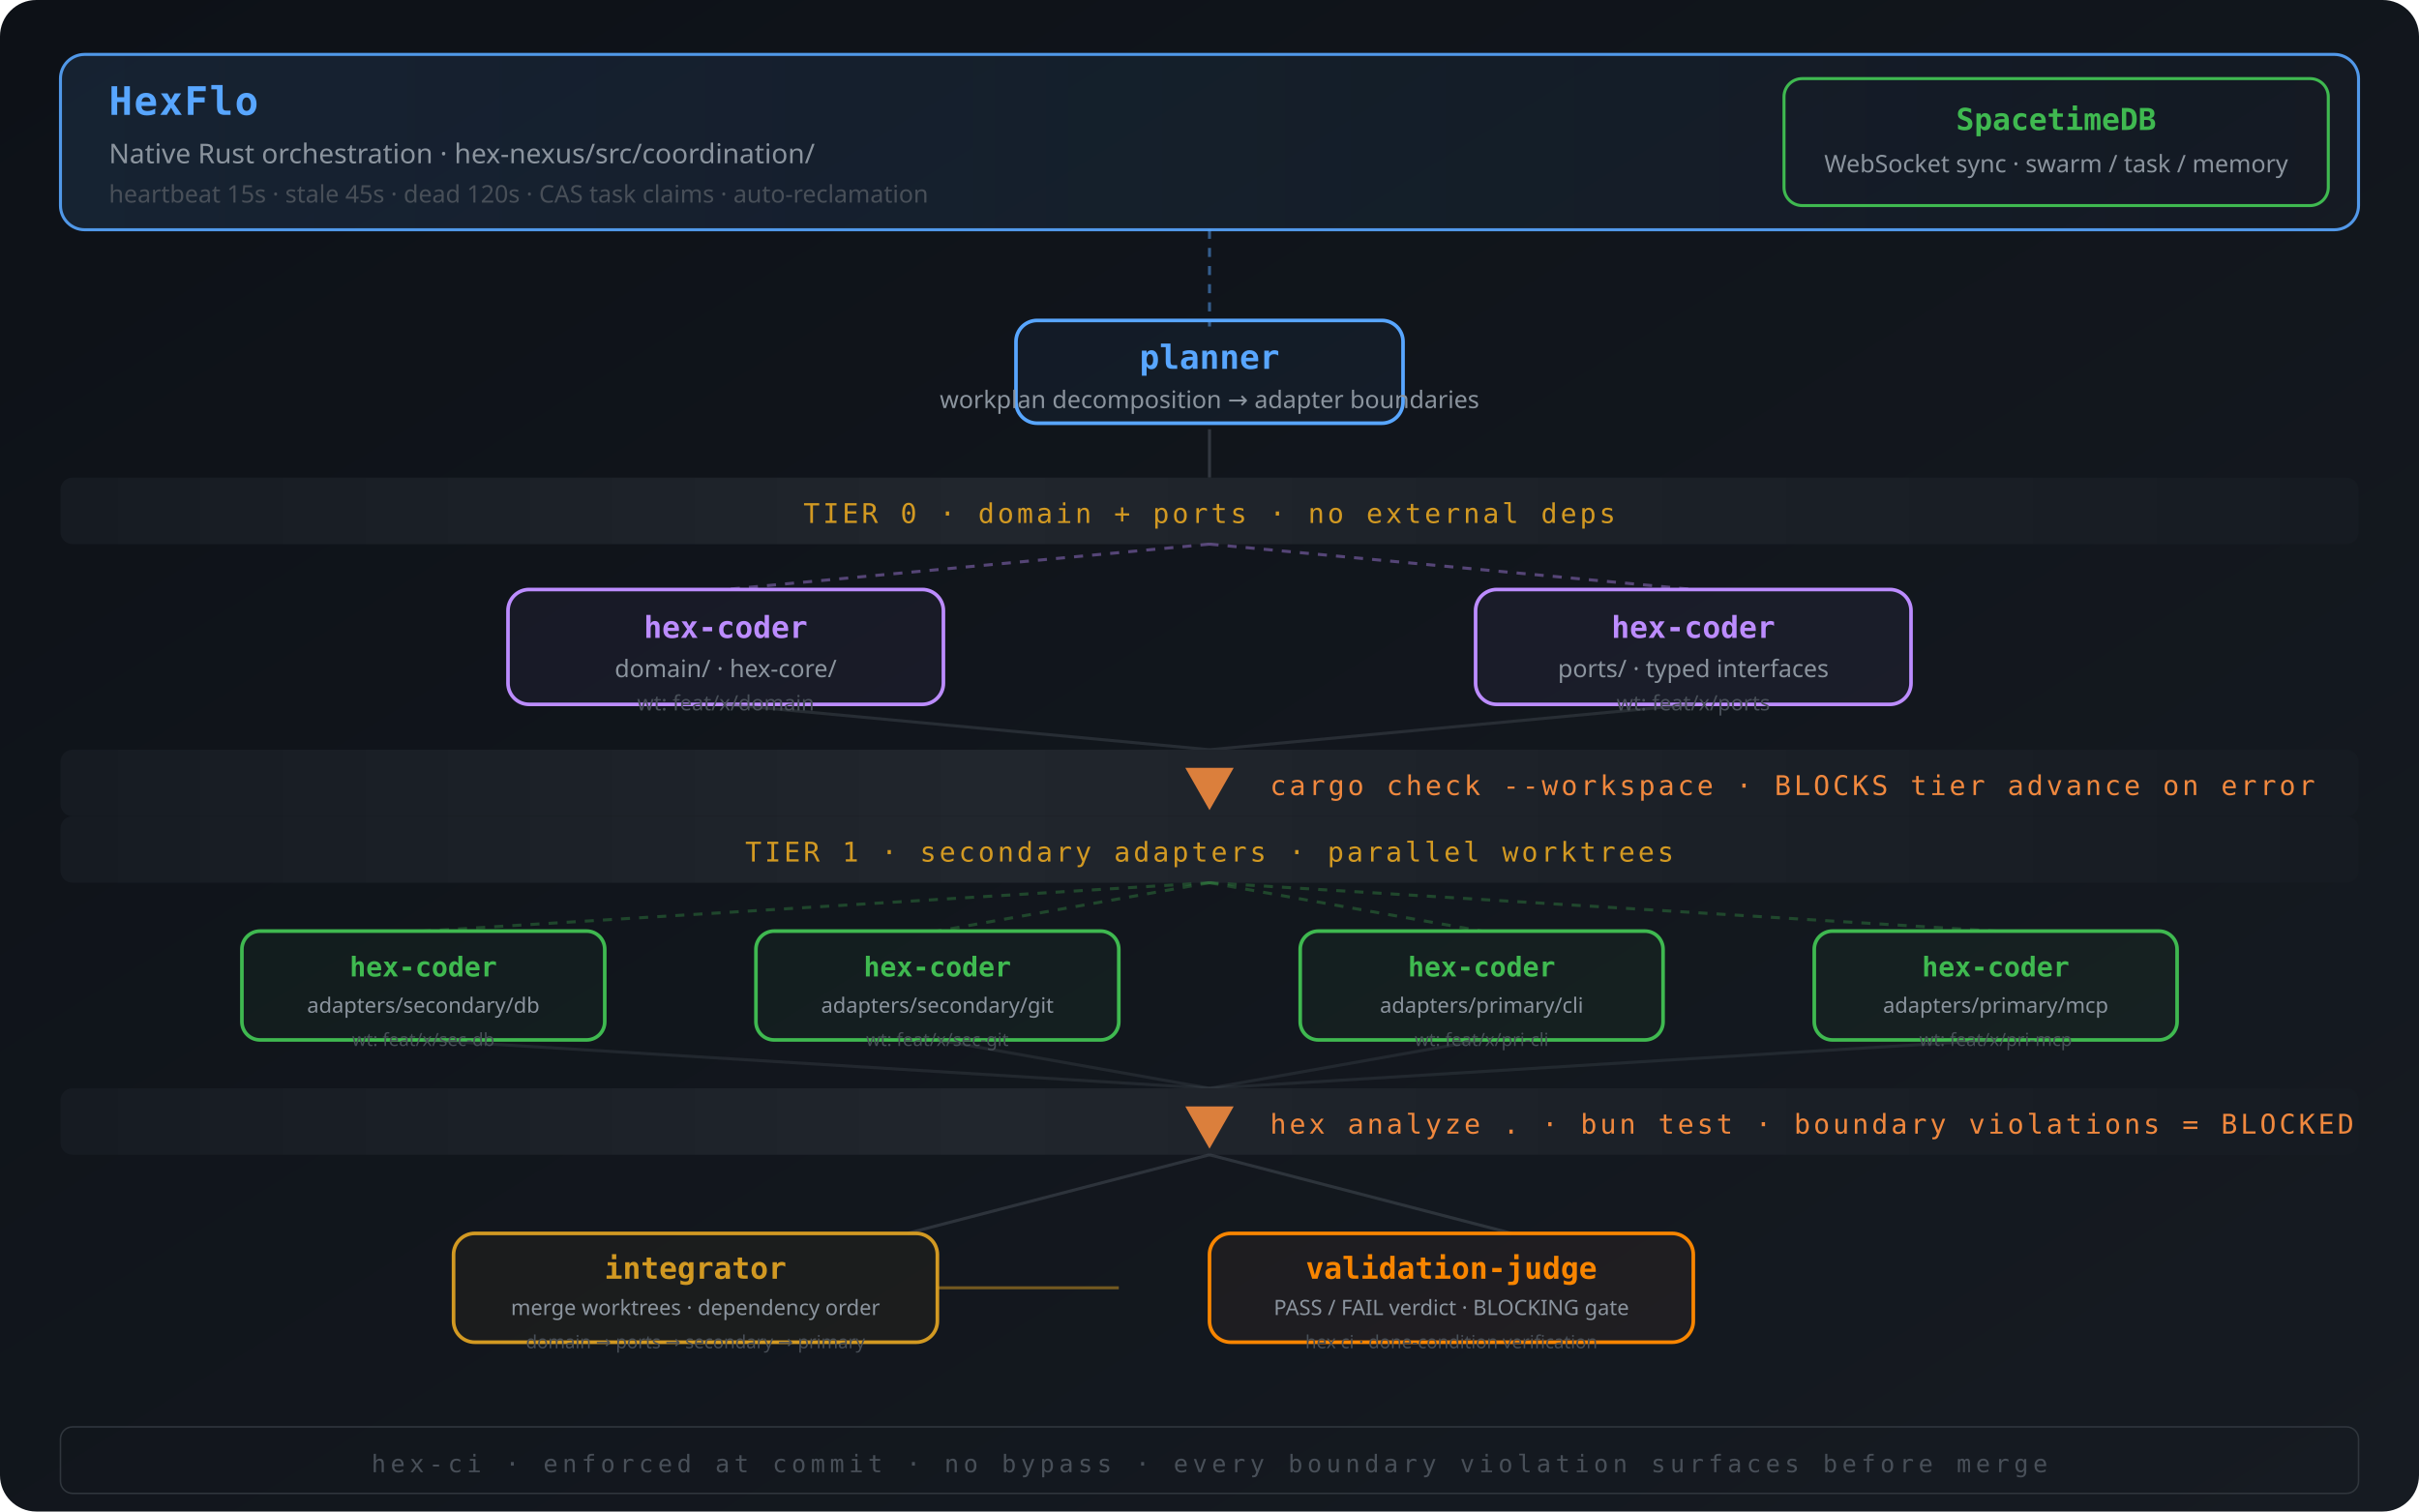
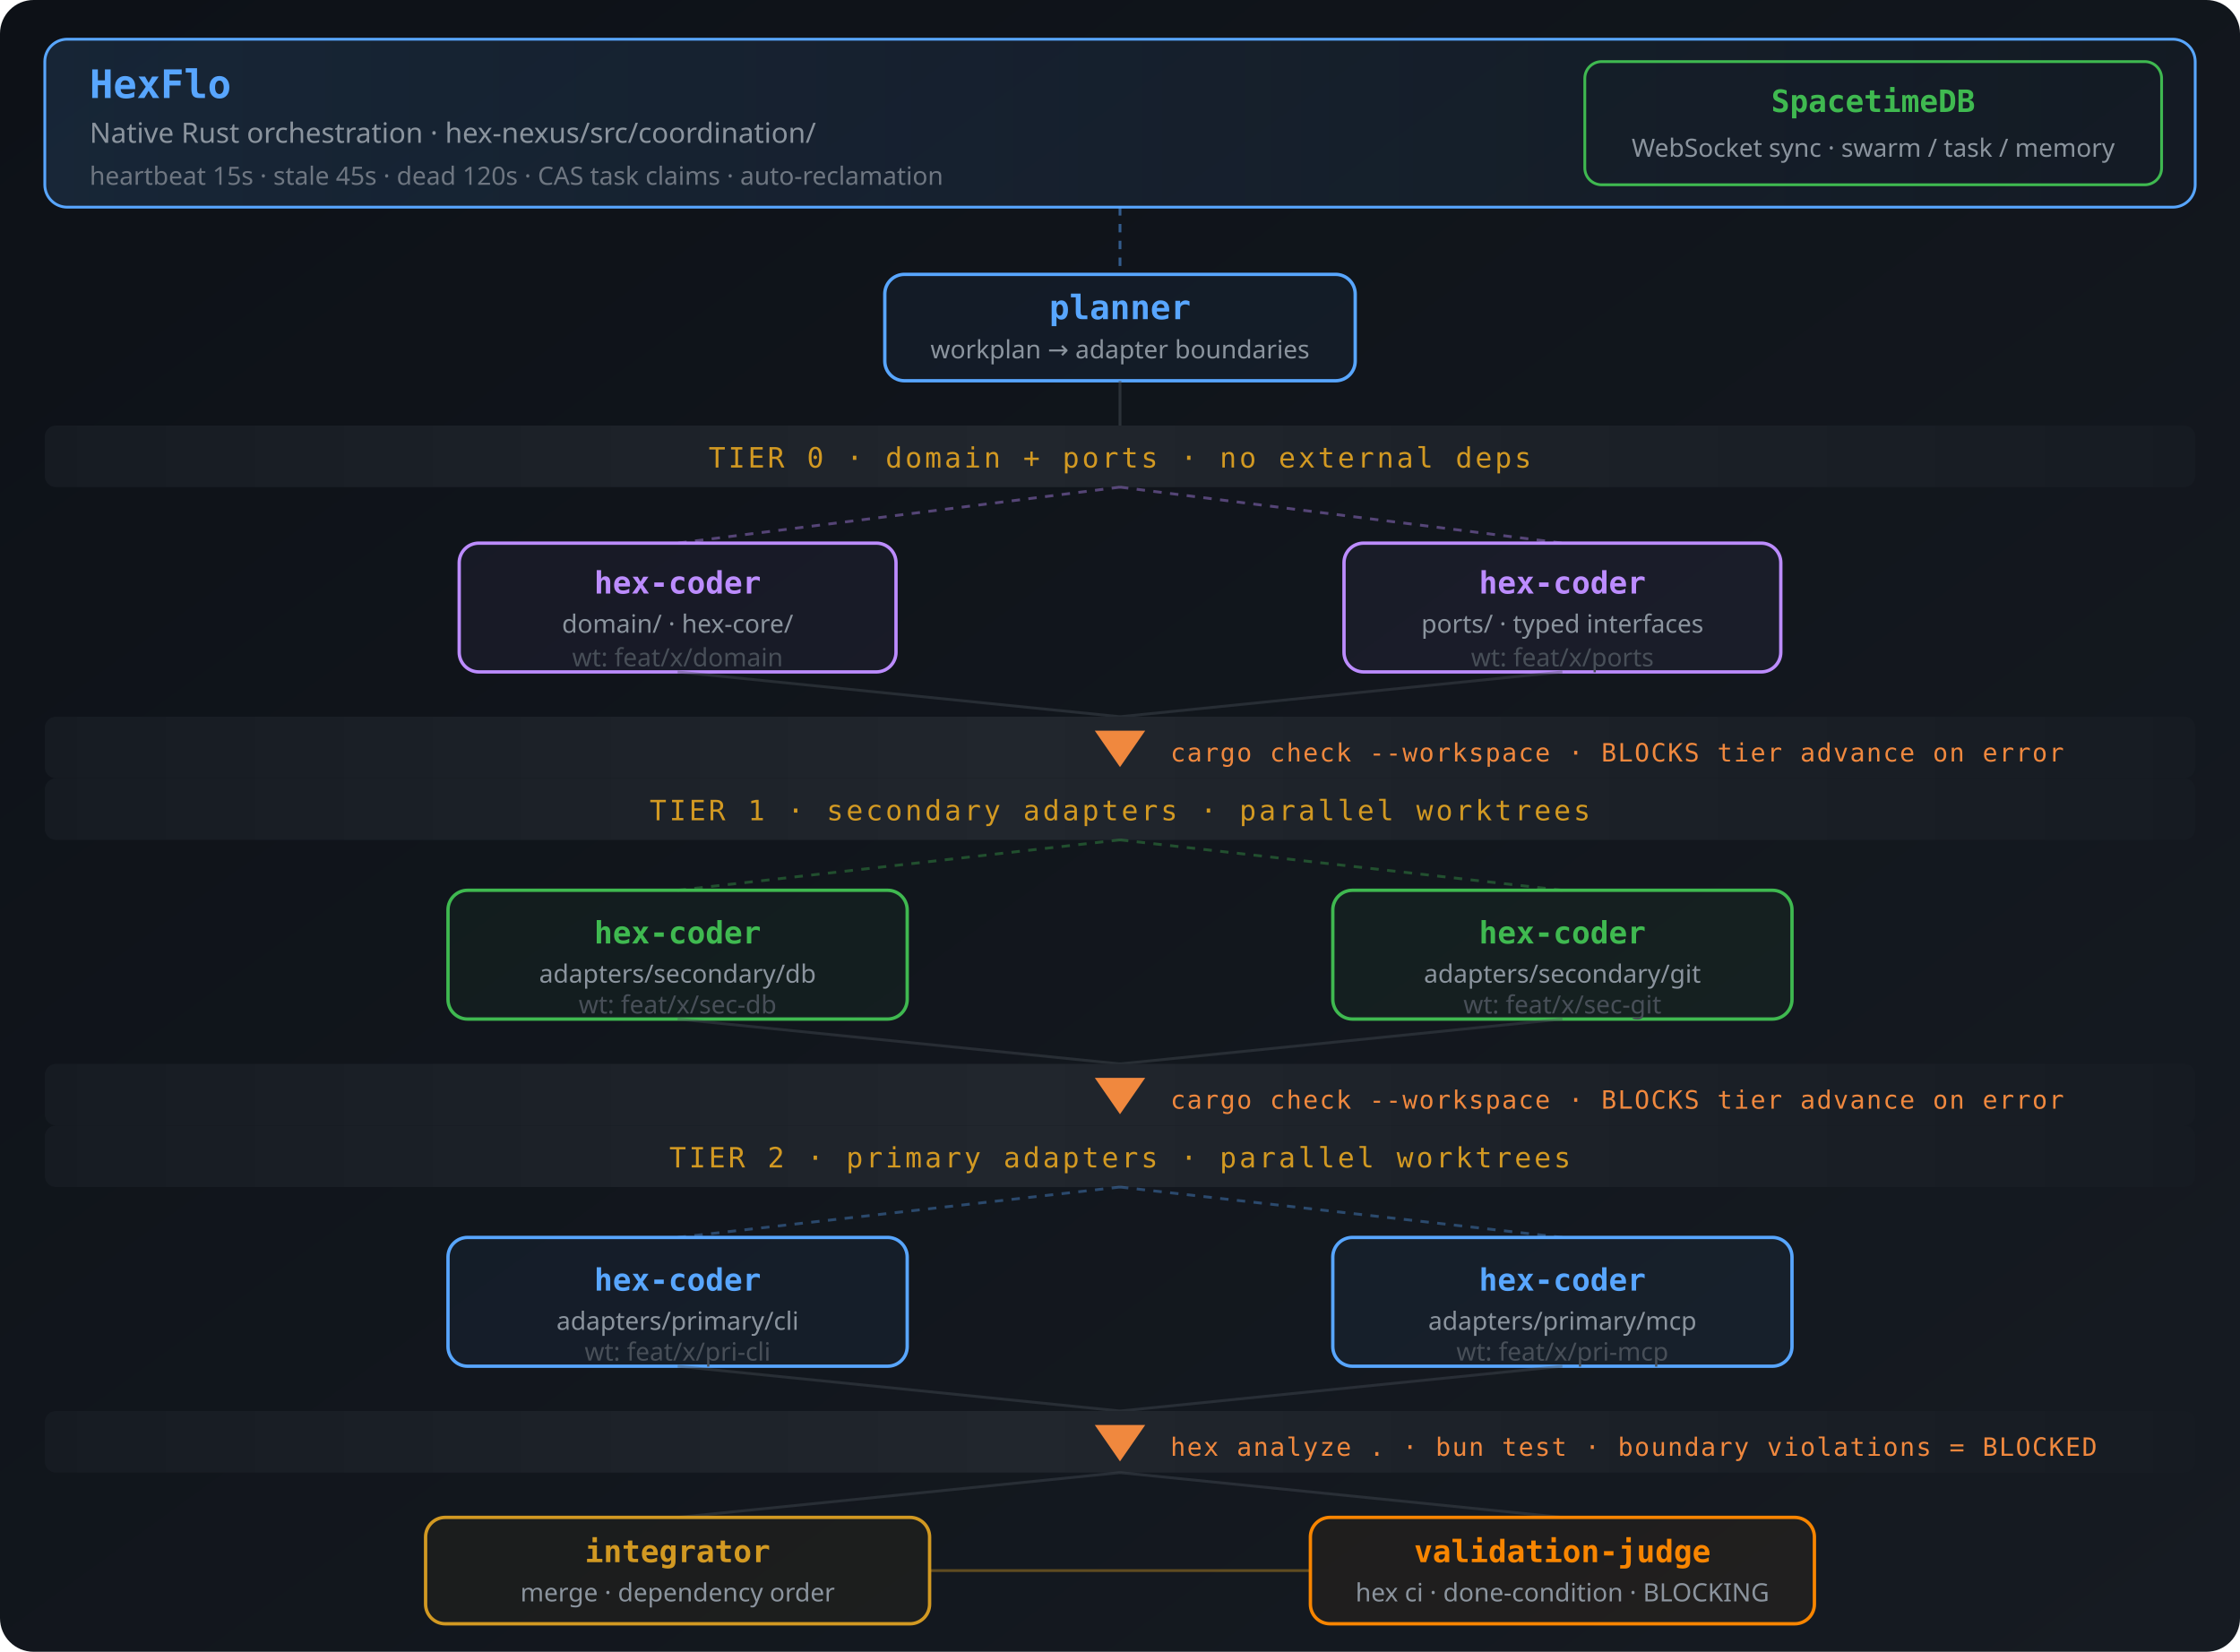
- <svg xmlns="http://www.w3.org/2000/svg" width="800" height="500" viewBox="0 0 800 500">
+ <svg xmlns="http://www.w3.org/2000/svg" width="800" height="590" viewBox="0 0 800 590">
  <defs>
    <linearGradient id="bg" x1="0%" y1="0%" x2="100%" y2="100%">
      <stop offset="0%" style="stop-color:#0d1117" />
      <stop offset="100%" style="stop-color:#161b22" />
    </linearGradient>
-     <linearGradient id="hexflo-grad" x1="0%" y1="0%" x2="100%" y2="0%">
-       <stop offset="0%" style="stop-color:#58a6ff20" />
+     <linearGradient id="hf-grad" x1="0%" y1="0%" x2="100%" y2="0%">
+       <stop offset="0%" style="stop-color:#58a6ff22" />
      <stop offset="100%" style="stop-color:#58a6ff08" />
    </linearGradient>
    <linearGradient id="gate-grad" x1="0%" y1="0%" x2="100%" y2="0%">
      <stop offset="0%" style="stop-color:#161b22" />
-       <stop offset="40%" style="stop-color:#21262d" />
+       <stop offset="45%" style="stop-color:#21262d" />
      <stop offset="100%" style="stop-color:#161b22" />
    </linearGradient>
  </defs>
-   <rect width="800" height="500" fill="url(#bg)" rx="12" />
-   <rect x="20" y="18" width="760" height="58" rx="8" fill="url(#hexflo-grad)" stroke="#58a6ff" stroke-width="1" opacity="0.9" />
-   <text x="36" y="38" font-family="'SF Mono', monospace" font-size="13" fill="#58a6ff" font-weight="700" letter-spacing="0.5">HexFlo</text>
-   <text x="36" y="54" font-family="'Segoe UI', system-ui, sans-serif" font-size="9" fill="#8b949e">Native Rust orchestration · hex-nexus/src/coordination/</text>
-   <text x="36" y="67" font-family="'Segoe UI', system-ui, sans-serif" font-size="8" fill="#484f58">heartbeat 15s · stale 45s · dead 120s · CAS task claims · auto-reclamation</text>
-   <rect x="590" y="26" width="180" height="42" rx="6" fill="#0d111700" stroke="#3fb950" stroke-width="1" />
-   <text x="680" y="43" font-family="'SF Mono', monospace" font-size="10" fill="#3fb950" text-anchor="middle" font-weight="600">SpacetimeDB</text>
-   <text x="680" y="57" font-family="'Segoe UI', system-ui, sans-serif" font-size="8" fill="#8b949e" text-anchor="middle">WebSocket sync · swarm / task / memory</text>
-   <line x1="400" y1="76" x2="400" y2="108" stroke="#58a6ff" stroke-width="1" stroke-dasharray="3,3" opacity="0.5" />
-   <g transform="translate(400, 124)">
-     <rect x="-64" y="-18" width="128" height="34" rx="7" fill="#58a6ff0d" stroke="#58a6ff" stroke-width="1.2" />
-     <text y="-2" font-family="'SF Mono', monospace" font-size="11" fill="#58a6ff" text-anchor="middle" font-weight="600">planner</text>
-     <text y="11" font-family="'Segoe UI', system-ui, sans-serif" font-size="8" fill="#8b949e" text-anchor="middle">workplan decomposition → adapter boundaries</text>
-   </g>
-   <line x1="400" y1="142" x2="400" y2="158" stroke="#484f58" stroke-width="1" opacity="0.6" />
-   <rect x="20" y="158" width="760" height="22" rx="4" fill="url(#gate-grad)" />
-   <text x="400" y="173" font-family="'SF Mono', monospace" font-size="9" fill="#d29922" text-anchor="middle" letter-spacing="1">TIER 0  ·  domain + ports  ·  no external deps</text>
-   <g transform="translate(240, 215)">
-     <rect x="-72" y="-20" width="144" height="38" rx="7" fill="#bc8cff0d" stroke="#bc8cff" stroke-width="1.2" />
-     <text y="-4" font-family="'SF Mono', monospace" font-size="10" fill="#bc8cff" text-anchor="middle" font-weight="600">hex-coder</text>
-     <text y="9" font-family="'Segoe UI', system-ui, sans-serif" font-size="8" fill="#8b949e" text-anchor="middle">domain/  · hex-core/</text>
-     <text y="20" font-family="'Segoe UI', system-ui, sans-serif" font-size="7" fill="#484f58" text-anchor="middle">wt: feat/x/domain</text>
-   </g>
-   <g transform="translate(560, 215)">
-     <rect x="-72" y="-20" width="144" height="38" rx="7" fill="#bc8cff0d" stroke="#bc8cff" stroke-width="1.2" />
-     <text y="-4" font-family="'SF Mono', monospace" font-size="10" fill="#bc8cff" text-anchor="middle" font-weight="600">hex-coder</text>
-     <text y="9" font-family="'Segoe UI', system-ui, sans-serif" font-size="8" fill="#8b949e" text-anchor="middle">ports/  · typed interfaces</text>
-     <text y="20" font-family="'Segoe UI', system-ui, sans-serif" font-size="7" fill="#484f58" text-anchor="middle">wt: feat/x/ports</text>
-   </g>
-   <line x1="400" y1="180" x2="240" y2="195" stroke="#bc8cff" stroke-width="1" stroke-dasharray="3,3" opacity="0.4" />
-   <line x1="400" y1="180" x2="560" y2="195" stroke="#bc8cff" stroke-width="1" stroke-dasharray="3,3" opacity="0.4" />
-   <line x1="240" y1="233" x2="400" y2="248" stroke="#484f58" stroke-width="1" opacity="0.4" />
-   <line x1="560" y1="233" x2="400" y2="248" stroke="#484f58" stroke-width="1" opacity="0.4" />
-   <rect x="20" y="248" width="760" height="22" rx="4" fill="url(#gate-grad)" />
-   <polygon points="392,254 400,268 408,254" fill="#f0883e" opacity="0.9" />
-   <text x="420" y="263" font-family="'SF Mono', monospace" font-size="9" fill="#f0883e" letter-spacing="1">cargo check --workspace  ·  BLOCKS tier advance on error</text>
-   <rect x="20" y="270" width="760" height="22" rx="4" fill="url(#gate-grad)" />
-   <text x="400" y="285" font-family="'SF Mono', monospace" font-size="9" fill="#d29922" text-anchor="middle" letter-spacing="1">TIER 1  ·  secondary adapters  ·  parallel worktrees</text>
-   <g transform="translate(140, 326)">
-     <rect x="-60" y="-18" width="120" height="36" rx="6" fill="#3fb9500d" stroke="#3fb950" stroke-width="1.2" />
-     <text y="-3" font-family="'SF Mono', monospace" font-size="9" fill="#3fb950" text-anchor="middle" font-weight="600">hex-coder</text>
-     <text y="9" font-family="'Segoe UI', system-ui, sans-serif" font-size="7" fill="#8b949e" text-anchor="middle">adapters/secondary/db</text>
-     <text y="20" font-family="'Segoe UI', system-ui, sans-serif" font-size="6" fill="#484f58" text-anchor="middle">wt: feat/x/sec-db</text>
-   </g>
-   <g transform="translate(310, 326)">
-     <rect x="-60" y="-18" width="120" height="36" rx="6" fill="#3fb9500d" stroke="#3fb950" stroke-width="1.2" />
-     <text y="-3" font-family="'SF Mono', monospace" font-size="9" fill="#3fb950" text-anchor="middle" font-weight="600">hex-coder</text>
-     <text y="9" font-family="'Segoe UI', system-ui, sans-serif" font-size="7" fill="#8b949e" text-anchor="middle">adapters/secondary/git</text>
-     <text y="20" font-family="'Segoe UI', system-ui, sans-serif" font-size="6" fill="#484f58" text-anchor="middle">wt: feat/x/sec-git</text>
-   </g>
-   <g transform="translate(490, 326)">
-     <rect x="-60" y="-18" width="120" height="36" rx="6" fill="#3fb9500d" stroke="#3fb950" stroke-width="1.2" />
-     <text y="-3" font-family="'SF Mono', monospace" font-size="9" fill="#3fb950" text-anchor="middle" font-weight="600">hex-coder</text>
-     <text y="9" font-family="'Segoe UI', system-ui, sans-serif" font-size="7" fill="#8b949e" text-anchor="middle">adapters/primary/cli</text>
-     <text y="20" font-family="'Segoe UI', system-ui, sans-serif" font-size="6" fill="#484f58" text-anchor="middle">wt: feat/x/pri-cli</text>
-   </g>
-   <g transform="translate(660, 326)">
-     <rect x="-60" y="-18" width="120" height="36" rx="6" fill="#3fb9500d" stroke="#3fb950" stroke-width="1.2" />
-     <text y="-3" font-family="'SF Mono', monospace" font-size="9" fill="#3fb950" text-anchor="middle" font-weight="600">hex-coder</text>
-     <text y="9" font-family="'Segoe UI', system-ui, sans-serif" font-size="7" fill="#8b949e" text-anchor="middle">adapters/primary/mcp</text>
-     <text y="20" font-family="'Segoe UI', system-ui, sans-serif" font-size="6" fill="#484f58" text-anchor="middle">wt: feat/x/pri-mcp</text>
-   </g>
-   <line x1="400" y1="292" x2="140" y2="308" stroke="#3fb950" stroke-width="1" stroke-dasharray="3,3" opacity="0.3" />
-   <line x1="400" y1="292" x2="310" y2="308" stroke="#3fb950" stroke-width="1" stroke-dasharray="3,3" opacity="0.3" />
-   <line x1="400" y1="292" x2="490" y2="308" stroke="#3fb950" stroke-width="1" stroke-dasharray="3,3" opacity="0.3" />
-   <line x1="400" y1="292" x2="660" y2="308" stroke="#3fb950" stroke-width="1" stroke-dasharray="3,3" opacity="0.3" />
-   <line x1="140" y1="344" x2="400" y2="360" stroke="#484f58" stroke-width="1" opacity="0.3" />
-   <line x1="310" y1="344" x2="400" y2="360" stroke="#484f58" stroke-width="1" opacity="0.3" />
-   <line x1="490" y1="344" x2="400" y2="360" stroke="#484f58" stroke-width="1" opacity="0.3" />
-   <line x1="660" y1="344" x2="400" y2="360" stroke="#484f58" stroke-width="1" opacity="0.3" />
-   <rect x="20" y="360" width="760" height="22" rx="4" fill="url(#gate-grad)" />
-   <polygon points="392,366 400,380 408,366" fill="#f0883e" opacity="0.9" />
-   <text x="420" y="375" font-family="'SF Mono', monospace" font-size="9" fill="#f0883e" letter-spacing="1">hex analyze .  ·  bun test  ·  boundary violations = BLOCKED</text>
-   <line x1="400" y1="382" x2="300" y2="408" stroke="#484f58" stroke-width="1" opacity="0.5" />
-   <line x1="400" y1="382" x2="500" y2="408" stroke="#484f58" stroke-width="1" opacity="0.5" />
-   <g transform="translate(230, 426)">
-     <rect x="-80" y="-18" width="160" height="36" rx="7" fill="#d299220d" stroke="#d29922" stroke-width="1.2" />
-     <text y="-3" font-family="'SF Mono', monospace" font-size="10" fill="#d29922" text-anchor="middle" font-weight="600">integrator</text>
-     <text y="9" font-family="'Segoe UI', system-ui, sans-serif" font-size="7" fill="#8b949e" text-anchor="middle">merge worktrees · dependency order</text>
-     <text y="20" font-family="'Segoe UI', system-ui, sans-serif" font-size="6" fill="#484f58" text-anchor="middle">domain → ports → secondary → primary</text>
-   </g>
-   <line x1="310" y1="426" x2="370" y2="426" stroke="#d29922" stroke-width="1" opacity="0.5" />
-   <g transform="translate(480, 426)">
-     <rect x="-80" y="-18" width="160" height="36" rx="7" fill="#f885500d" stroke="#f88500" stroke-width="1.2" />
-     <text y="-3" font-family="'SF Mono', monospace" font-size="10" fill="#f88500" text-anchor="middle" font-weight="600">validation-judge</text>
-     <text y="9" font-family="'Segoe UI', system-ui, sans-serif" font-size="7" fill="#8b949e" text-anchor="middle">PASS / FAIL verdict · BLOCKING gate</text>
-     <text y="20" font-family="'Segoe UI', system-ui, sans-serif" font-size="6" fill="#484f58" text-anchor="middle">hex ci · done-condition verification</text>
-   </g>
-   <line x1="400" y1="426" x2="400" y2="426" stroke="#f88500" stroke-width="1" opacity="0.5" />
-   <rect x="20" y="472" width="760" height="22" rx="4" fill="#161b2200" stroke="#30363d" stroke-width="0.5" />
-   <text x="400" y="487" font-family="'SF Mono', monospace" font-size="8" fill="#484f58" text-anchor="middle" letter-spacing="1.5">hex-ci · enforced at commit · no bypass · every boundary violation surfaces before merge</text>
+   <rect width="800" height="590" fill="url(#bg)" rx="12" />
+   <rect x="16" y="14" width="768" height="60" rx="8" fill="url(#hf-grad)" stroke="#58a6ff" stroke-width="1" />
+   <text x="32" y="35" font-family="'SF Mono', monospace" font-size="14" fill="#58a6ff" font-weight="700">HexFlo</text>
+   <text x="32" y="51" font-family="'Segoe UI', system-ui, sans-serif" font-size="10" fill="#8b949e">Native Rust orchestration · hex-nexus/src/coordination/</text>
+   <text x="32" y="66" font-family="'Segoe UI', system-ui, sans-serif" font-size="9" fill="#6e7681">heartbeat 15s · stale 45s · dead 120s · CAS task claims · auto-reclamation</text>
+   <rect x="566" y="22" width="206" height="44" rx="6" fill="#0d111700" stroke="#3fb950" stroke-width="1" />
+   <text x="669" y="40" font-family="'SF Mono', monospace" font-size="11" fill="#3fb950" text-anchor="middle" font-weight="600">SpacetimeDB</text>
+   <text x="669" y="56" font-family="'Segoe UI', system-ui, sans-serif" font-size="9" fill="#8b949e" text-anchor="middle">WebSocket sync · swarm / task / memory</text>
+   <line x1="400" y1="74" x2="400" y2="98" stroke="#58a6ff" stroke-width="1" stroke-dasharray="3,3" opacity="0.5" />
+   <rect x="316" y="98" width="168" height="38" rx="7" fill="#58a6ff0d" stroke="#58a6ff" stroke-width="1.2" />
+   <text x="400" y="114" font-family="'SF Mono', monospace" font-size="12" fill="#58a6ff" text-anchor="middle" font-weight="600">planner</text>
+   <text x="400" y="128" font-family="'Segoe UI', system-ui, sans-serif" font-size="9" fill="#8b949e" text-anchor="middle">workplan → adapter boundaries</text>
+   <line x1="400" y1="136" x2="400" y2="152" stroke="#484f58" stroke-width="1" opacity="0.5" />
+   <rect x="16" y="152" width="768" height="22" rx="4" fill="url(#gate-grad)" />
+   <text x="400" y="167" font-family="'SF Mono', monospace" font-size="10" fill="#d29922" text-anchor="middle" letter-spacing="1">TIER 0  ·  domain + ports  ·  no external deps</text>
+   <line x1="400" y1="174" x2="242" y2="194" stroke="#bc8cff" stroke-width="1" stroke-dasharray="3,3" opacity="0.4" />
+   <line x1="400" y1="174" x2="558" y2="194" stroke="#bc8cff" stroke-width="1" stroke-dasharray="3,3" opacity="0.4" />
+   <rect x="164" y="194" width="156" height="46" rx="7" fill="#bc8cff0d" stroke="#bc8cff" stroke-width="1.2" />
+   <text x="242" y="212" font-family="'SF Mono', monospace" font-size="11" fill="#bc8cff" text-anchor="middle" font-weight="600">hex-coder</text>
+   <text x="242" y="226" font-family="'Segoe UI', system-ui, sans-serif" font-size="9" fill="#8b949e" text-anchor="middle">domain/  ·  hex-core/</text>
+   <text x="242" y="238" font-family="'Segoe UI', system-ui, sans-serif" font-size="9" fill="#484f58" text-anchor="middle">wt: feat/x/domain</text>
+   <rect x="480" y="194" width="156" height="46" rx="7" fill="#bc8cff0d" stroke="#bc8cff" stroke-width="1.2" />
+   <text x="558" y="212" font-family="'SF Mono', monospace" font-size="11" fill="#bc8cff" text-anchor="middle" font-weight="600">hex-coder</text>
+   <text x="558" y="226" font-family="'Segoe UI', system-ui, sans-serif" font-size="9" fill="#8b949e" text-anchor="middle">ports/  ·  typed interfaces</text>
+   <text x="558" y="238" font-family="'Segoe UI', system-ui, sans-serif" font-size="9" fill="#484f58" text-anchor="middle">wt: feat/x/ports</text>
+   <line x1="242" y1="240" x2="400" y2="256" stroke="#484f58" stroke-width="1" opacity="0.4" />
+   <line x1="558" y1="240" x2="400" y2="256" stroke="#484f58" stroke-width="1" opacity="0.4" />
+   <rect x="16" y="256" width="768" height="22" rx="4" fill="url(#gate-grad)" />
+   <polygon points="391,261 400,274 409,261" fill="#f0883e" />
+   <text x="418" y="272" font-family="'SF Mono', monospace" font-size="9" fill="#f0883e" letter-spacing="0.5">cargo check --workspace  ·  BLOCKS tier advance on error</text>
+   <rect x="16" y="278" width="768" height="22" rx="4" fill="url(#gate-grad)" />
+   <text x="400" y="293" font-family="'SF Mono', monospace" font-size="10" fill="#d29922" text-anchor="middle" letter-spacing="1">TIER 1  ·  secondary adapters  ·  parallel worktrees</text>
+   <line x1="400" y1="300" x2="242" y2="318" stroke="#3fb950" stroke-width="1" stroke-dasharray="3,3" opacity="0.35" />
+   <line x1="400" y1="300" x2="558" y2="318" stroke="#3fb950" stroke-width="1" stroke-dasharray="3,3" opacity="0.35" />
+   <rect x="160" y="318" width="164" height="46" rx="7" fill="#3fb9500d" stroke="#3fb950" stroke-width="1.2" />
+   <text x="242" y="337" font-family="'SF Mono', monospace" font-size="11" fill="#3fb950" text-anchor="middle" font-weight="600">hex-coder</text>
+   <text x="242" y="351" font-family="'Segoe UI', system-ui, sans-serif" font-size="9" fill="#8b949e" text-anchor="middle">adapters/secondary/db</text>
+   <text x="242" y="362" font-family="'Segoe UI', system-ui, sans-serif" font-size="9" fill="#484f58" text-anchor="middle">wt: feat/x/sec-db</text>
+   <rect x="476" y="318" width="164" height="46" rx="7" fill="#3fb9500d" stroke="#3fb950" stroke-width="1.2" />
+   <text x="558" y="337" font-family="'SF Mono', monospace" font-size="11" fill="#3fb950" text-anchor="middle" font-weight="600">hex-coder</text>
+   <text x="558" y="351" font-family="'Segoe UI', system-ui, sans-serif" font-size="9" fill="#8b949e" text-anchor="middle">adapters/secondary/git</text>
+   <text x="558" y="362" font-family="'Segoe UI', system-ui, sans-serif" font-size="9" fill="#484f58" text-anchor="middle">wt: feat/x/sec-git</text>
+   <line x1="242" y1="364" x2="400" y2="380" stroke="#484f58" stroke-width="1" opacity="0.4" />
+   <line x1="558" y1="364" x2="400" y2="380" stroke="#484f58" stroke-width="1" opacity="0.4" />
+   <rect x="16" y="380" width="768" height="22" rx="4" fill="url(#gate-grad)" />
+   <polygon points="391,385 400,398 409,385" fill="#f0883e" />
+   <text x="418" y="396" font-family="'SF Mono', monospace" font-size="9" fill="#f0883e" letter-spacing="0.5">cargo check --workspace  ·  BLOCKS tier advance on error</text>
+   <rect x="16" y="402" width="768" height="22" rx="4" fill="url(#gate-grad)" />
+   <text x="400" y="417" font-family="'SF Mono', monospace" font-size="10" fill="#d29922" text-anchor="middle" letter-spacing="1">TIER 2  ·  primary adapters  ·  parallel worktrees</text>
+   <line x1="400" y1="424" x2="242" y2="442" stroke="#58a6ff" stroke-width="1" stroke-dasharray="3,3" opacity="0.35" />
+   <line x1="400" y1="424" x2="558" y2="442" stroke="#58a6ff" stroke-width="1" stroke-dasharray="3,3" opacity="0.35" />
+   <rect x="160" y="442" width="164" height="46" rx="7" fill="#58a6ff0d" stroke="#58a6ff" stroke-width="1.2" />
+   <text x="242" y="461" font-family="'SF Mono', monospace" font-size="11" fill="#58a6ff" text-anchor="middle" font-weight="600">hex-coder</text>
+   <text x="242" y="475" font-family="'Segoe UI', system-ui, sans-serif" font-size="9" fill="#8b949e" text-anchor="middle">adapters/primary/cli</text>
+   <text x="242" y="486" font-family="'Segoe UI', system-ui, sans-serif" font-size="9" fill="#484f58" text-anchor="middle">wt: feat/x/pri-cli</text>
+   <rect x="476" y="442" width="164" height="46" rx="7" fill="#58a6ff0d" stroke="#58a6ff" stroke-width="1.2" />
+   <text x="558" y="461" font-family="'SF Mono', monospace" font-size="11" fill="#58a6ff" text-anchor="middle" font-weight="600">hex-coder</text>
+   <text x="558" y="475" font-family="'Segoe UI', system-ui, sans-serif" font-size="9" fill="#8b949e" text-anchor="middle">adapters/primary/mcp</text>
+   <text x="558" y="486" font-family="'Segoe UI', system-ui, sans-serif" font-size="9" fill="#484f58" text-anchor="middle">wt: feat/x/pri-mcp</text>
+   <line x1="242" y1="488" x2="400" y2="504" stroke="#484f58" stroke-width="1" opacity="0.4" />
+   <line x1="558" y1="488" x2="400" y2="504" stroke="#484f58" stroke-width="1" opacity="0.4" />
+   <rect x="16" y="504" width="768" height="22" rx="4" fill="url(#gate-grad)" />
+   <polygon points="391,509 400,522 409,509" fill="#f0883e" />
+   <text x="418" y="520" font-family="'SF Mono', monospace" font-size="9" fill="#f0883e" letter-spacing="0.5">hex analyze .  ·  bun test  ·  boundary violations = BLOCKED</text>
+   <line x1="400" y1="526" x2="242" y2="542" stroke="#484f58" stroke-width="1" opacity="0.4" />
+   <line x1="400" y1="526" x2="558" y2="542" stroke="#484f58" stroke-width="1" opacity="0.4" />
+   <rect x="152" y="542" width="180" height="38" rx="7" fill="#d299220d" stroke="#d29922" stroke-width="1.2" />
+   <text x="242" y="558" font-family="'SF Mono', monospace" font-size="11" fill="#d29922" text-anchor="middle" font-weight="600">integrator</text>
+   <text x="242" y="572" font-family="'Segoe UI', system-ui, sans-serif" font-size="9" fill="#8b949e" text-anchor="middle">merge · dependency order</text>
+   <line x1="332" y1="561" x2="468" y2="561" stroke="#d29922" stroke-width="1" opacity="0.4" />
+   <rect x="468" y="542" width="180" height="38" rx="7" fill="#f885000d" stroke="#f88500" stroke-width="1.2" />
+   <text x="558" y="558" font-family="'SF Mono', monospace" font-size="11" fill="#f88500" text-anchor="middle" font-weight="600">validation-judge</text>
+   <text x="558" y="572" font-family="'Segoe UI', system-ui, sans-serif" font-size="9" fill="#8b949e" text-anchor="middle">hex ci · done-condition · BLOCKING</text>
</svg>
